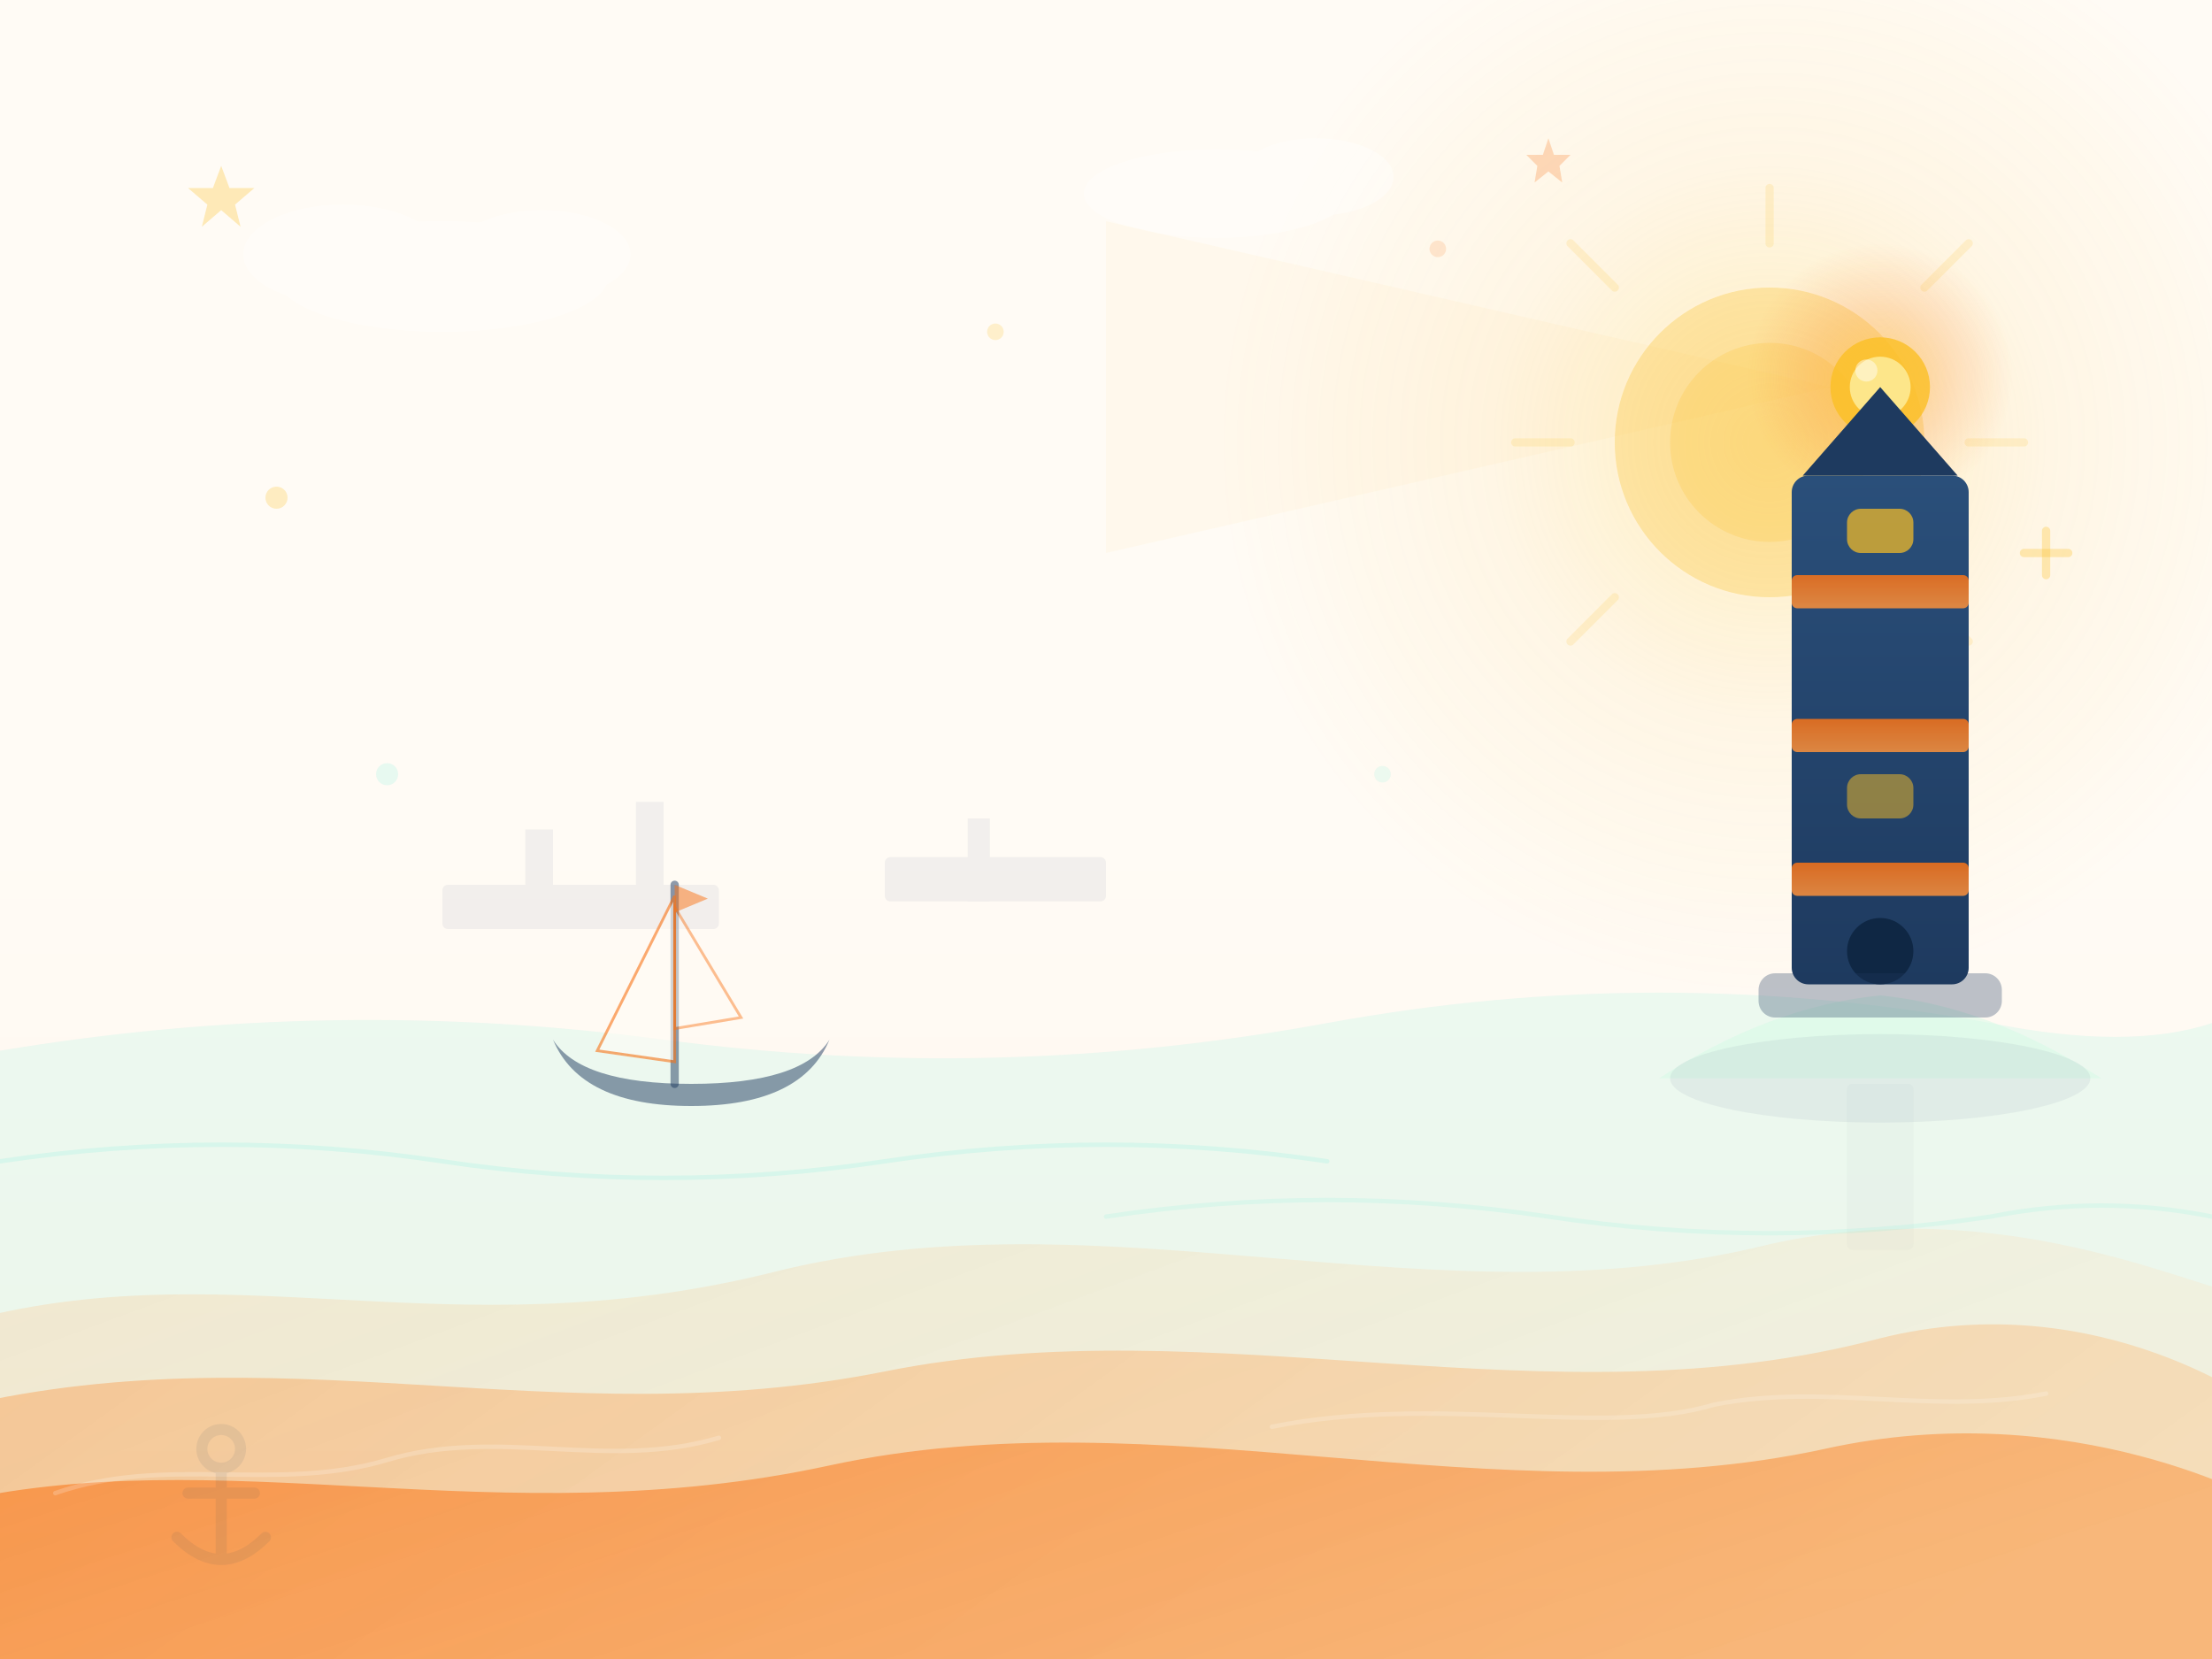
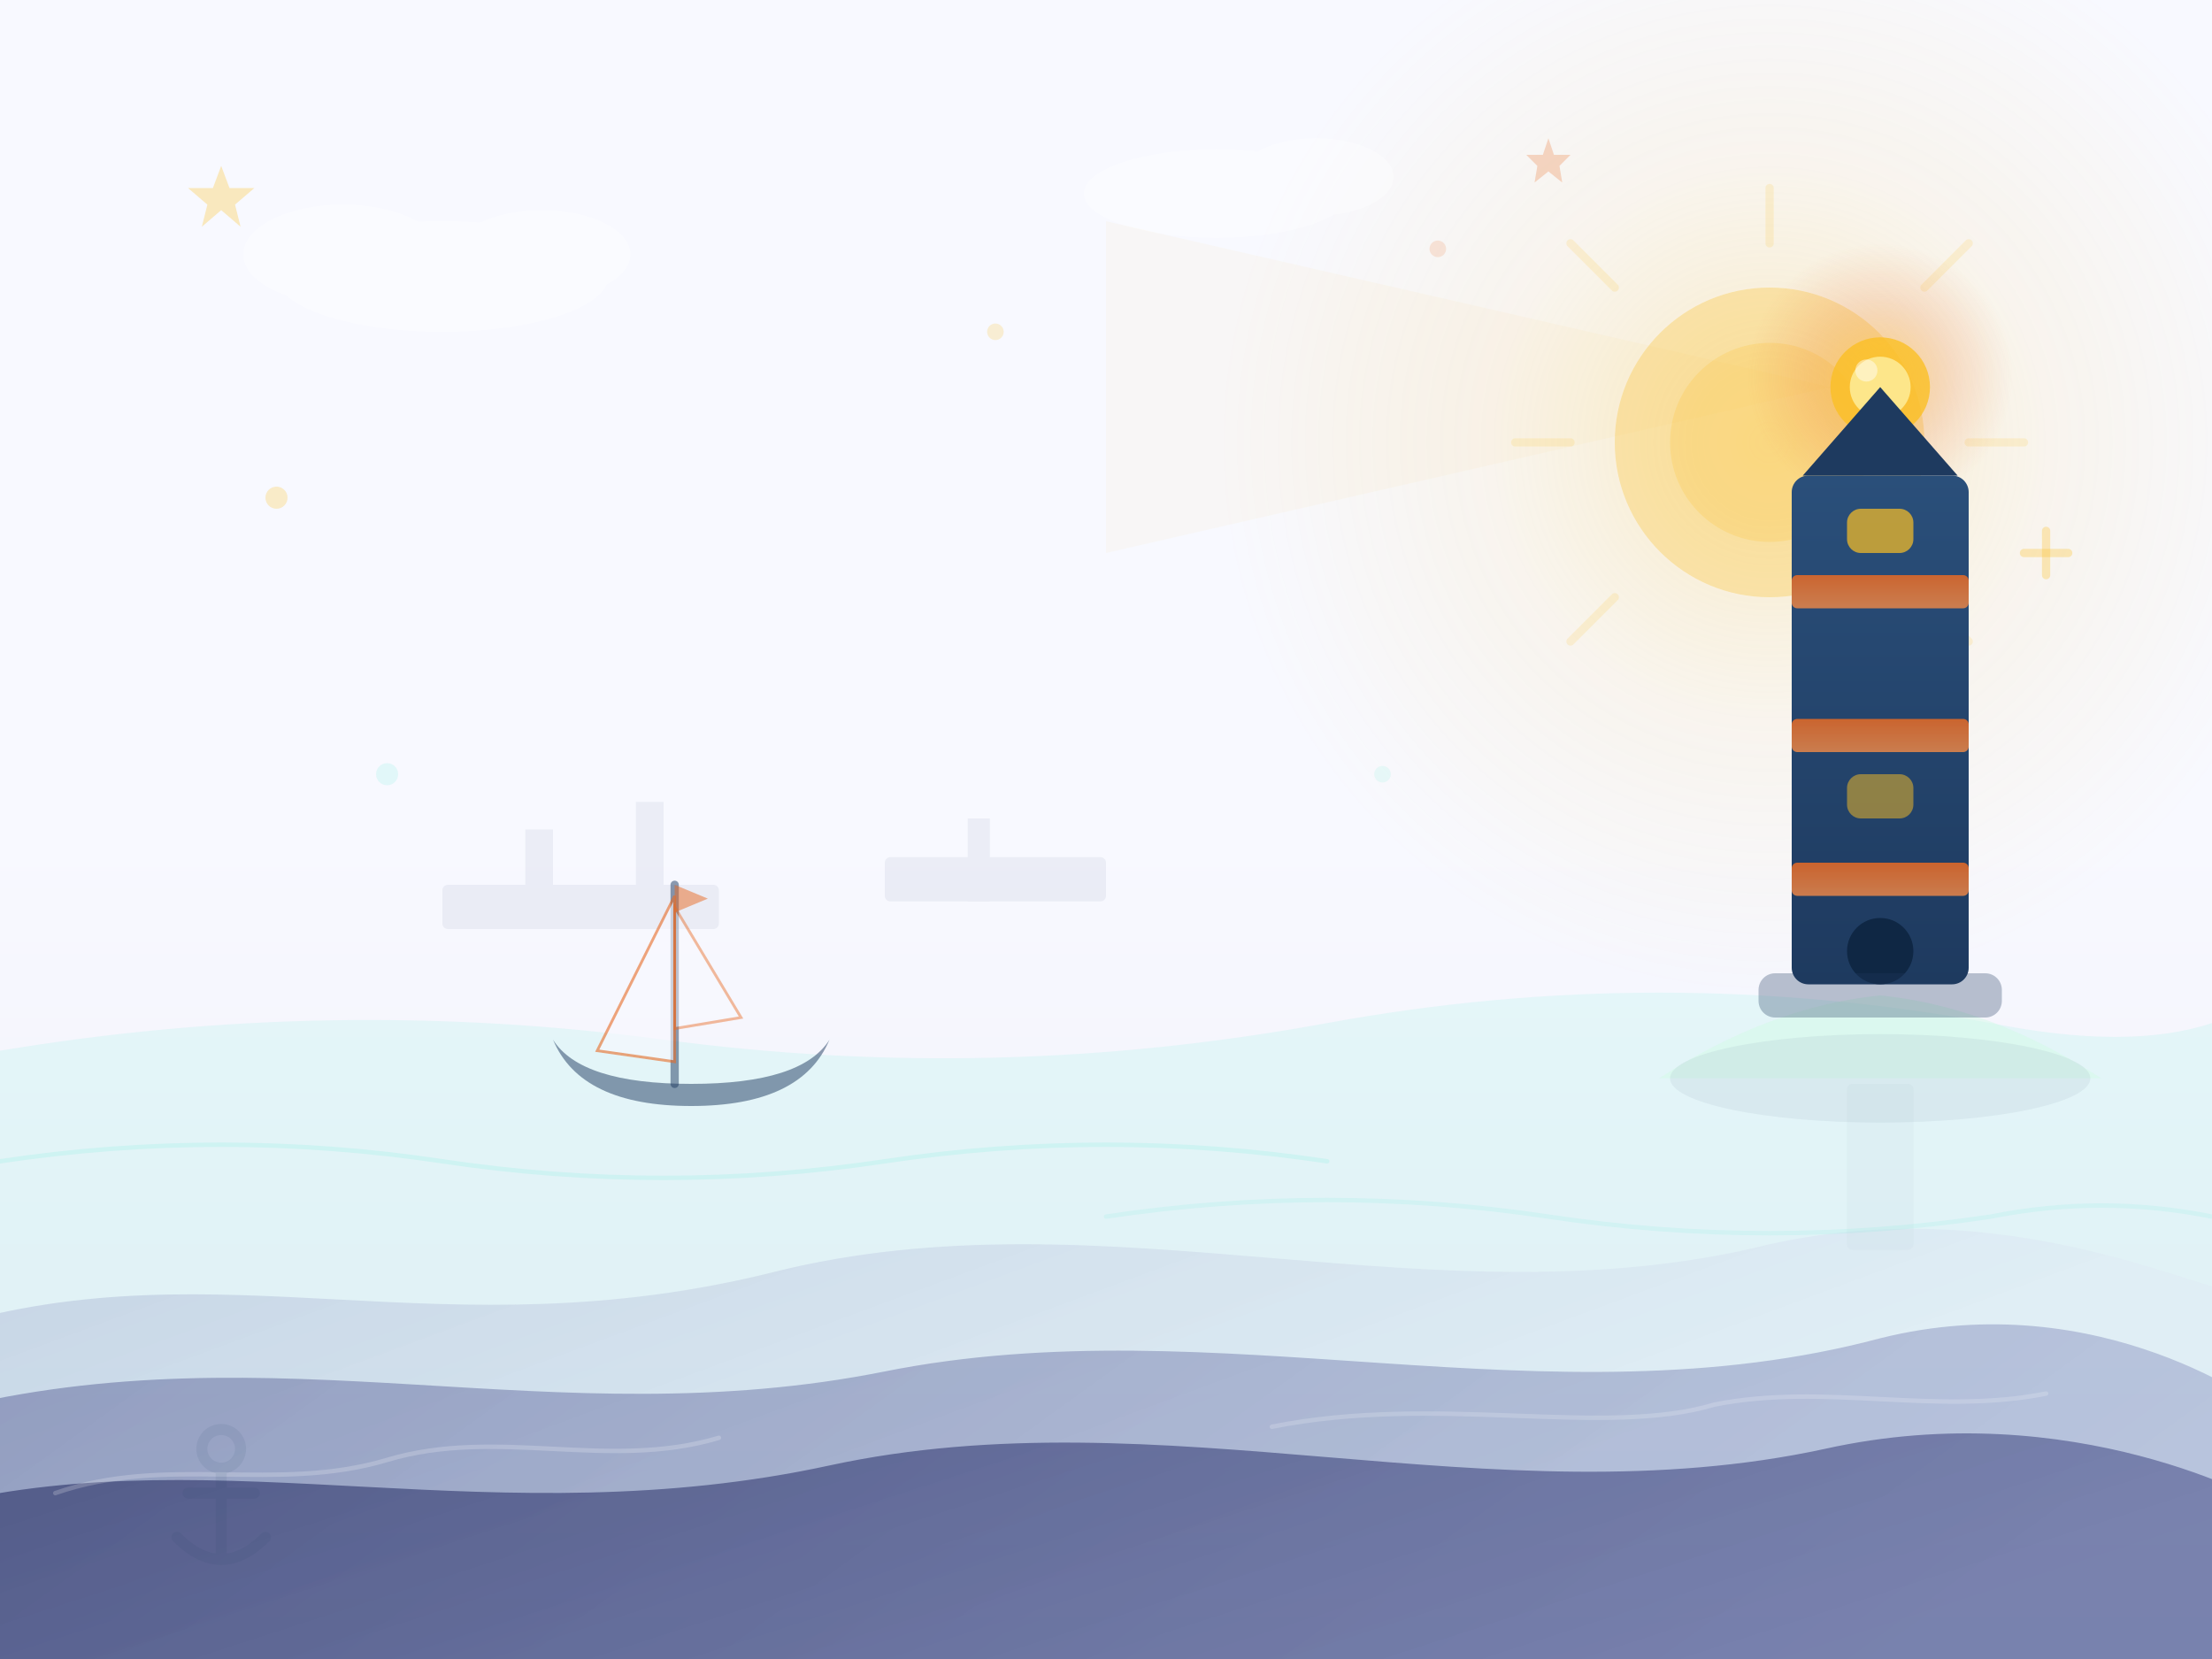
<svg xmlns="http://www.w3.org/2000/svg" viewBox="0 0 400 300">
  <defs>
    <linearGradient id="lh-sky" x1="0" y1="0" x2="0" y2="1">
-       <stop offset="0%" stop-color="#FFFBF5" />
-       <stop offset="50%" stop-color="#FFFBF5" />
-       <stop offset="100%" stop-color="#FFF5EB" />
+       <stop offset="0%" stop-color="#F8F9FF" />
+       <stop offset="50%" stop-color="#F8F9FF" />
+       <stop offset="100%" stop-color="#EEEEF8" />
    </linearGradient>
    <radialGradient id="lh-sun" cx="320" cy="80" r="100" gradientUnits="userSpaceOnUse">
      <stop offset="0%" stop-color="#FBBF24" stop-opacity="0.25" />
      <stop offset="50%" stop-color="#FBBF24" stop-opacity="0.08" />
      <stop offset="100%" stop-color="#FBBF24" stop-opacity="0" />
    </radialGradient>
    <linearGradient id="lh-body" x1="0" y1="0" x2="0" y2="1">
      <stop offset="0%" stop-color="#2A4F7A" />
      <stop offset="100%" stop-color="#1E3A5F" />
    </linearGradient>
    <linearGradient id="lh-stripe" x1="0" y1="0" x2="0" y2="1">
-       <stop offset="0%" stop-color="#F97316" />
-       <stop offset="100%" stop-color="#FB923C" />
+       <stop offset="0%" stop-color="#E86A24" />
+       <stop offset="100%" stop-color="#E8874A" />
    </linearGradient>
    <linearGradient id="lh-wave1" x1="0" y1="0" x2="1" y2="0.3">
-       <stop offset="0%" stop-color="#F97316" stop-opacity="0.6" />
-       <stop offset="100%" stop-color="#FB923C" stop-opacity="0.5" />
+       <stop offset="0%" stop-color="#242B61" stop-opacity="0.6" />
+       <stop offset="100%" stop-color="#3A4180" stop-opacity="0.5" />
    </linearGradient>
    <linearGradient id="lh-wave2" x1="0" y1="0" x2="1" y2="0.2">
-       <stop offset="0%" stop-color="#FB923C" stop-opacity="0.4" />
-       <stop offset="100%" stop-color="#FDBA74" stop-opacity="0.35" />
+       <stop offset="0%" stop-color="#3A4180" stop-opacity="0.4" />
+       <stop offset="100%" stop-color="#7078B0" stop-opacity="0.35" />
    </linearGradient>
    <linearGradient id="lh-wave3" x1="0" y1="0" x2="0.8" y2="0.4">
-       <stop offset="0%" stop-color="#FDBA74" stop-opacity="0.25" />
-       <stop offset="100%" stop-color="#FED7AA" stop-opacity="0.2" />
+       <stop offset="0%" stop-color="#7078B0" stop-opacity="0.25" />
+       <stop offset="100%" stop-color="#DCDDF1" stop-opacity="0.2" />
    </linearGradient>
    <radialGradient id="lh-lamp" cx="340" cy="68" r="24" gradientUnits="userSpaceOnUse">
      <stop offset="0%" stop-color="#FBBF24" stop-opacity="0.45" />
-       <stop offset="60%" stop-color="#F97316" stop-opacity="0.15" />
-       <stop offset="100%" stop-color="#F97316" stop-opacity="0" />
+       <stop offset="60%" stop-color="#E86A24" stop-opacity="0.15" />
+       <stop offset="100%" stop-color="#E86A24" stop-opacity="0" />
    </radialGradient>
  </defs>
  <rect width="400" height="300" fill="url(#lh-sky)" />
  <circle cx="320" cy="80" r="100" fill="url(#lh-sun)" />
  <circle cx="320" cy="80" r="28" fill="#FBBF24" opacity="0.3" />
  <circle cx="320" cy="80" r="18" fill="#FBBF24" opacity="0.2" />
  <g stroke="#FBBF24" stroke-width="1.5" stroke-linecap="round" opacity="0.15">
    <line x1="320" y1="44" x2="320" y2="34" />
    <line x1="348" y1="52" x2="356" y2="44" />
    <line x1="292" y1="52" x2="284" y2="44" />
    <line x1="356" y1="80" x2="366" y2="80" />
    <line x1="284" y1="80" x2="274" y2="80" />
    <line x1="348" y1="108" x2="356" y2="116" />
    <line x1="292" y1="108" x2="284" y2="116" />
  </g>
  <g fill="white" opacity="0.35">
    <ellipse cx="80" cy="50" rx="30" ry="10" />
    <ellipse cx="62" cy="46" rx="18" ry="9" />
    <ellipse cx="98" cy="46" rx="16" ry="8" />
    <ellipse cx="220" cy="35" rx="24" ry="8" />
    <ellipse cx="238" cy="32" rx="14" ry="7" />
  </g>
  <g opacity="0.06" fill="#1E3A5F">
    <rect x="80" y="160" width="50" height="8" rx="1" />
    <rect x="95" y="150" width="5" height="18" />
    <rect x="115" y="145" width="5" height="23" />
    <rect x="160" y="155" width="40" height="8" rx="1" />
    <rect x="175" y="148" width="4" height="15" />
  </g>
  <path d="M0,190 Q60,180 120,188 Q180,196 240,185 Q300,174 360,185 Q385,190 400,185 L400,300 L0,300 Z" fill="#5EEAD4" opacity="0.12" />
  <path d="M300,195 Q320,182 340,180 Q360,182 380,195 Z" fill="#D1FAE5" opacity="0.45" />
  <ellipse cx="340" cy="195" rx="38" ry="8" fill="#1E3A5F" opacity="0.06" />
  <circle cx="340" cy="68" r="24" fill="url(#lh-lamp)" />
  <circle cx="340" cy="70" r="9" fill="#FBBF24" opacity="0.8" />
  <circle cx="340" cy="70" r="5.5" fill="#FDE68A" />
  <circle cx="337.5" cy="67" r="2" fill="white" opacity="0.45" />
  <path d="M331,70 L200,40 L200,100 Z" fill="#FBBF24" opacity="0.04" />
  <polygon points="326,86 340,70 354,86" fill="#1E3A5F" />
  <rect x="324" y="86" width="32" height="92" rx="3" fill="url(#lh-body)" />
  <rect x="324" y="104" width="32" height="6" rx="1" fill="url(#lh-stripe)" opacity="0.85" />
  <rect x="324" y="130" width="32" height="6" rx="1" fill="url(#lh-stripe)" opacity="0.85" />
  <rect x="324" y="156" width="32" height="6" rx="1" fill="url(#lh-stripe)" opacity="0.85" />
  <rect x="334" y="92" width="12" height="8" rx="2.5" fill="#FBBF24" opacity="0.7" />
  <rect x="334" y="140" width="12" height="8" rx="2.5" fill="#FBBF24" opacity="0.5" />
  <rect x="334" y="166" width="12" height="12" rx="6" fill="#0F2744" />
  <rect x="318" y="176" width="44" height="8" rx="3" fill="#1E3A5F" opacity="0.3" />
  <g transform="translate(100, 182)">
    <path d="M0,6 Q5,14 25,14 Q45,14 50,6 Q45,18 25,18 Q5,18 0,6 Z" fill="#1E3A5F" opacity="0.5" />
    <line x1="22" y1="-22" x2="22" y2="14" stroke="#1E3A5F" stroke-width="1.5" stroke-linecap="round" opacity="0.5" />
-     <polygon points="22,-20 22,10 8,8" fill="#FFFBF5" stroke="#F97316" stroke-width="0.5" opacity="0.6" />
-     <polygon points="22,-18 22,4 34,2" fill="#FFFBF5" stroke="#F97316" stroke-width="0.5" opacity="0.45" />
-     <polygon points="22,-22 22,-17 28,-19.5" fill="#F97316" opacity="0.5" />
+     <polygon points="22,-20 22,10 8,8" fill="#F8F9FF" stroke="#E86A24" stroke-width="0.5" opacity="0.6" />
+     <polygon points="22,-18 22,4 34,2" fill="#F8F9FF" stroke="#E86A24" stroke-width="0.5" opacity="0.45" />
+     <polygon points="22,-22 22,-17 28,-19.5" fill="#E86A24" opacity="0.5" />
  </g>
  <rect x="334" y="196" width="12" height="30" rx="1" fill="#1E3A5F" opacity="0.03" />
  <path d="M-10,240 C40,225 80,245 140,230 C200,215 260,240 320,225 C365,215 400,235 410,235 L410,300 L-10,300 Z" fill="url(#lh-wave3)" />
  <path d="M-10,255 C50,240 100,260 160,248 C220,236 280,258 340,242 C380,232 410,255 410,255 L410,300 L-10,300 Z" fill="url(#lh-wave2)" />
  <path d="M-10,272 C40,260 90,278 150,265 C210,252 270,275 330,262 C375,252 410,272 410,272 L410,300 L-10,300 Z" fill="url(#lh-wave1)" />
  <path d="M10,270 C30,263 50,270 70,264 C90,258 110,266 130,260" fill="none" stroke="white" stroke-width="0.8" opacity="0.2" stroke-linecap="round" />
  <path d="M230,258 C260,252 290,260 310,254 C330,250 350,256 370,252" fill="none" stroke="white" stroke-width="0.8" opacity="0.18" stroke-linecap="round" />
  <path d="M0,210 Q40,204 80,210 Q120,216 160,210 Q200,204 240,210" fill="none" stroke="#5EEAD4" stroke-width="0.8" opacity="0.15" stroke-linecap="round" />
  <path d="M200,220 Q240,214 280,220 Q320,226 360,220 Q380,216 400,220" fill="none" stroke="#5EEAD4" stroke-width="0.8" opacity="0.12" stroke-linecap="round" />
  <circle cx="50" cy="90" r="2" fill="#FBBF24" opacity="0.25" />
  <circle cx="180" cy="60" r="1.5" fill="#FBBF24" opacity="0.2" />
-   <circle cx="260" cy="45" r="1.5" fill="#F97316" opacity="0.15" />
+   <circle cx="260" cy="45" r="1.5" fill="#E86A24" opacity="0.15" />
  <circle cx="70" cy="140" r="2" fill="#5EEAD4" opacity="0.15" />
  <circle cx="250" cy="140" r="1.5" fill="#5EEAD4" opacity="0.12" />
  <path d="M40,30 L41.5,34 L46,34 L42.5,37 L43.5,41 L40,38 L36.5,41 L37.5,37 L34,34 L38.5,34 Z" fill="#FBBF24" opacity="0.3" />
-   <path d="M280,25 L281,28 L284,28 L282,30 L282.5,33 L280,31 L277.5,33 L278,30 L276,28 L279,28 Z" fill="#F97316" opacity="0.25" />
+   <path d="M280,25 L281,28 L284,28 L282,30 L282.5,33 L280,31 L277.5,33 L278,30 L276,28 L279,28 Z" fill="#E86A24" opacity="0.25" />
  <g transform="translate(370, 100)">
    <line x1="0" y1="-4" x2="0" y2="4" stroke="#FBBF24" stroke-width="1.5" stroke-linecap="round" opacity="0.3" />
    <line x1="-4" y1="0" x2="4" y2="0" stroke="#FBBF24" stroke-width="1.5" stroke-linecap="round" opacity="0.3" />
  </g>
  <g transform="translate(30, 260)" opacity="0.08" fill="#1E3A5F">
    <circle cx="10" cy="2" r="3.5" fill="none" stroke="#1E3A5F" stroke-width="2" />
    <line x1="10" y1="5" x2="10" y2="22" stroke="#1E3A5F" stroke-width="2" />
    <path d="M2,18 Q10,26 18,18" fill="none" stroke="#1E3A5F" stroke-width="2" stroke-linecap="round" />
    <line x1="4" y1="10" x2="16" y2="10" stroke="#1E3A5F" stroke-width="2" stroke-linecap="round" />
  </g>
</svg>
